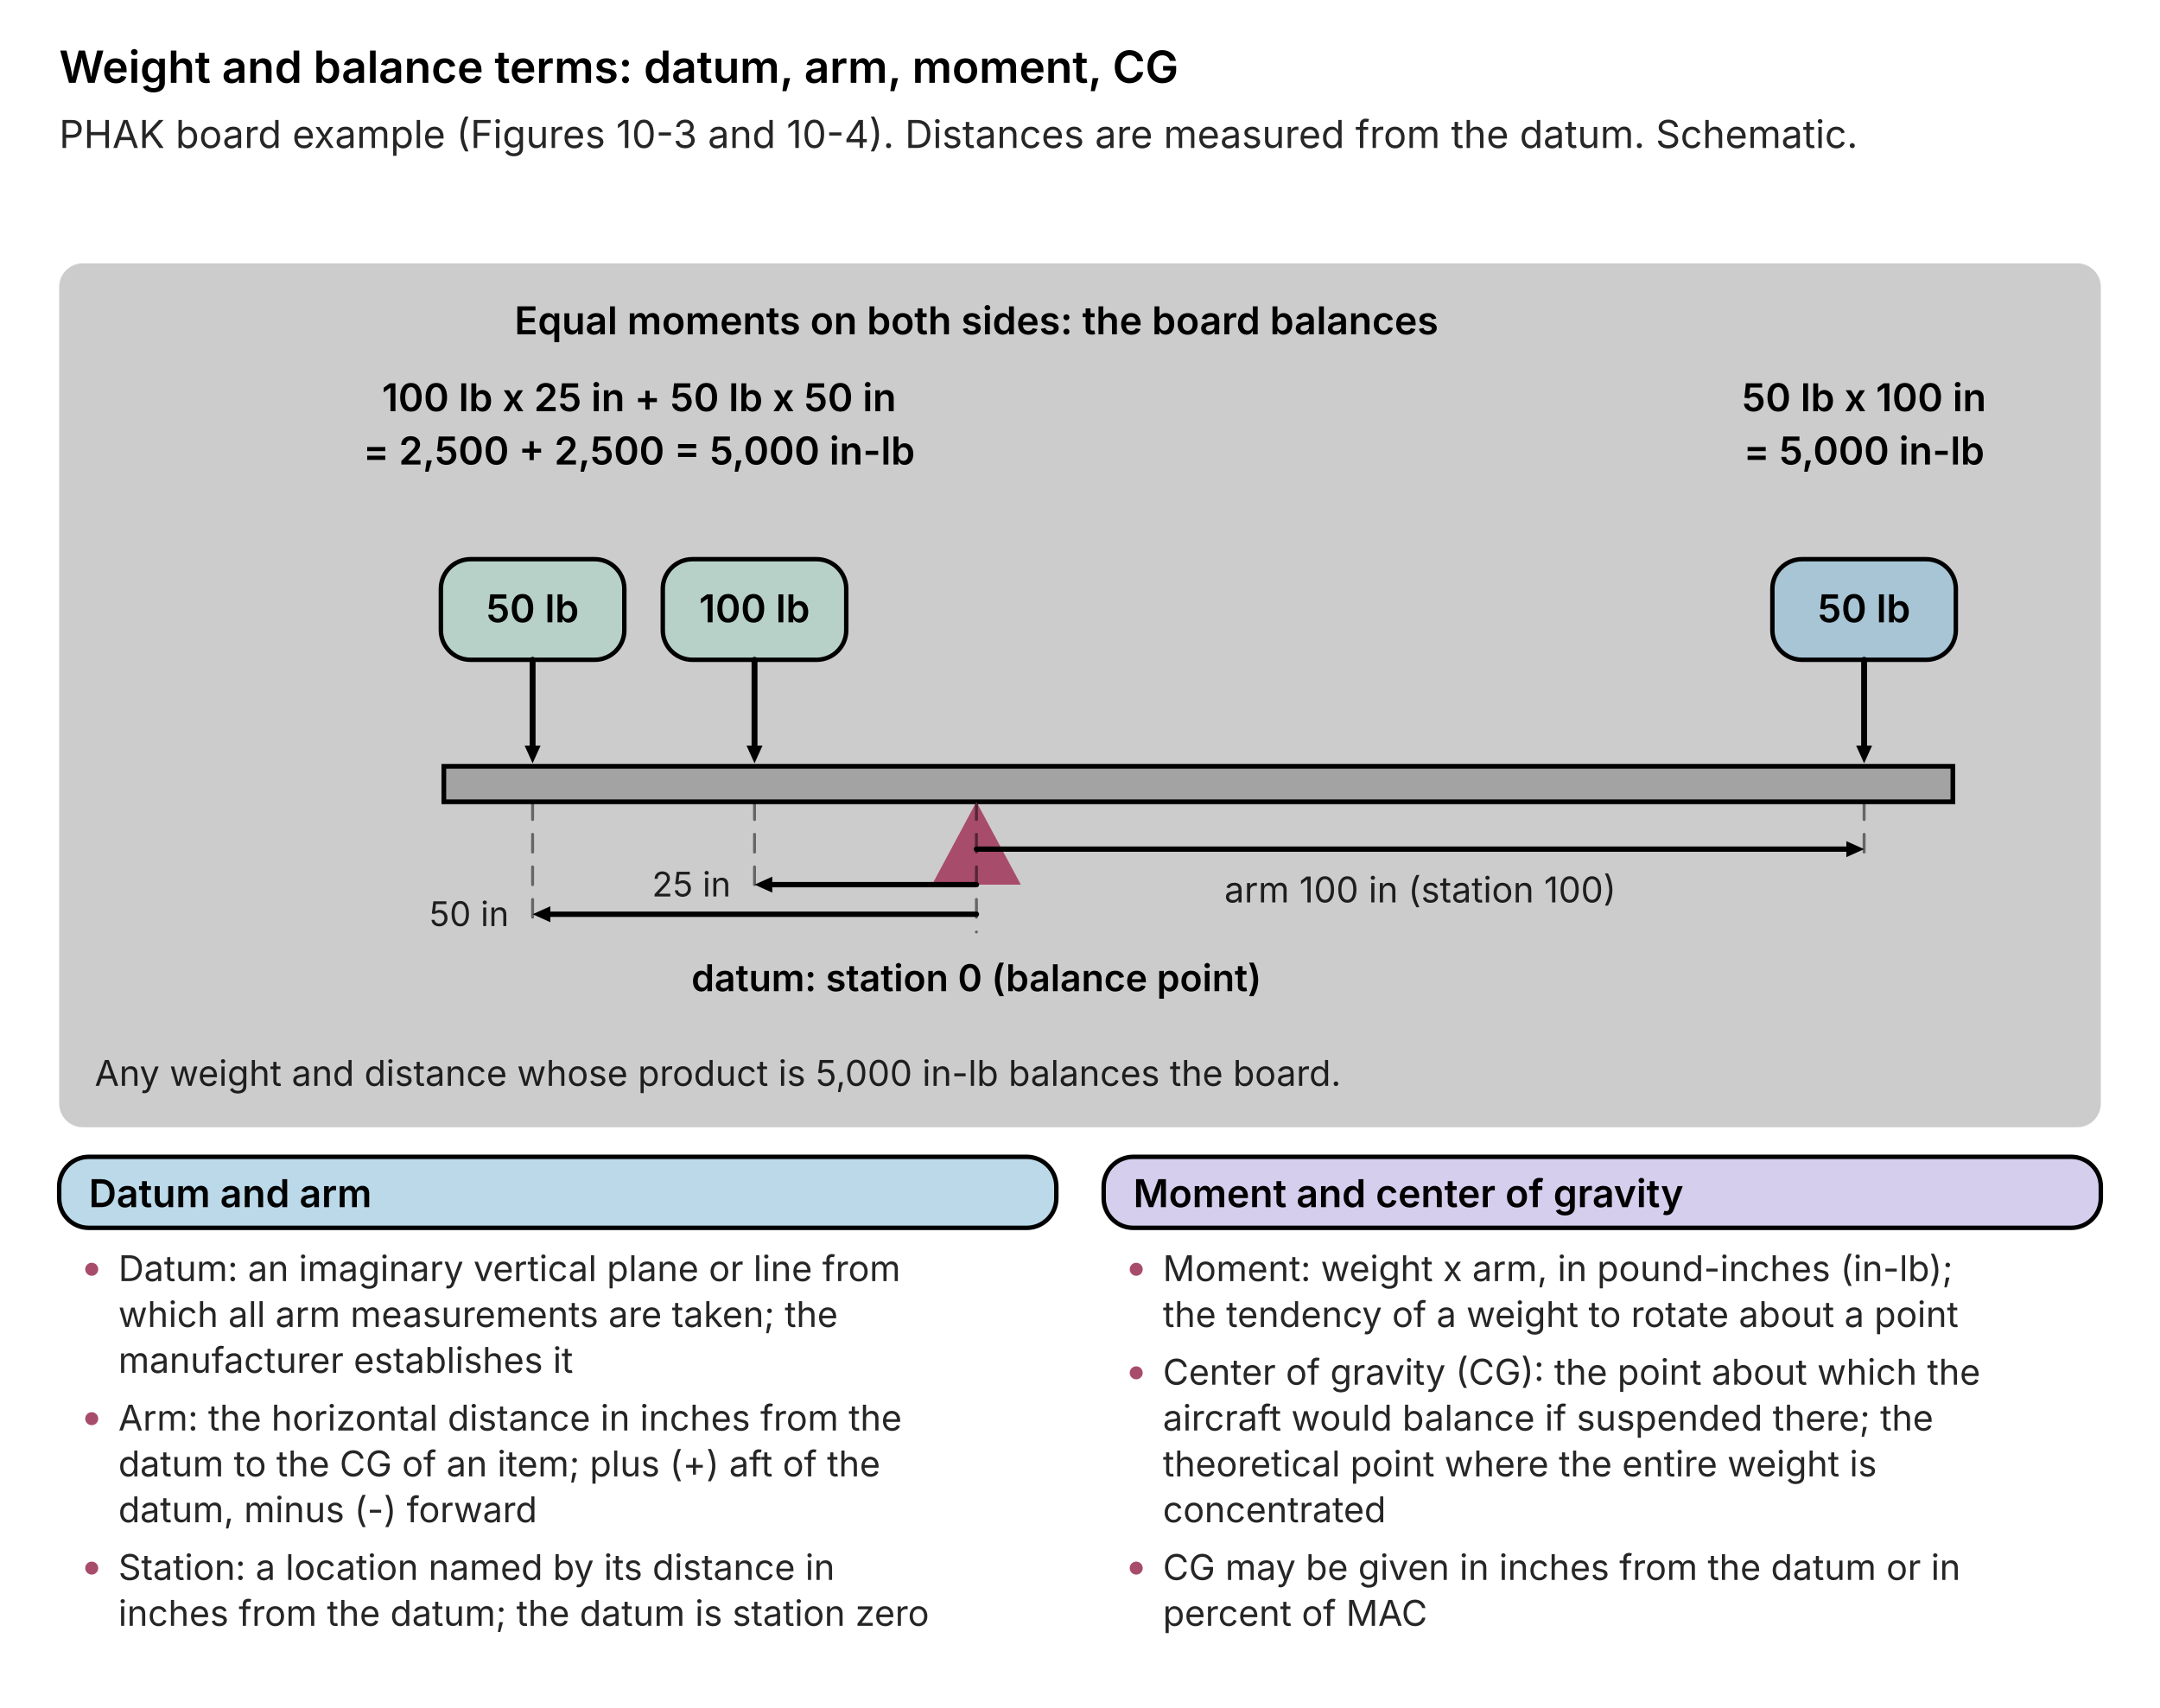
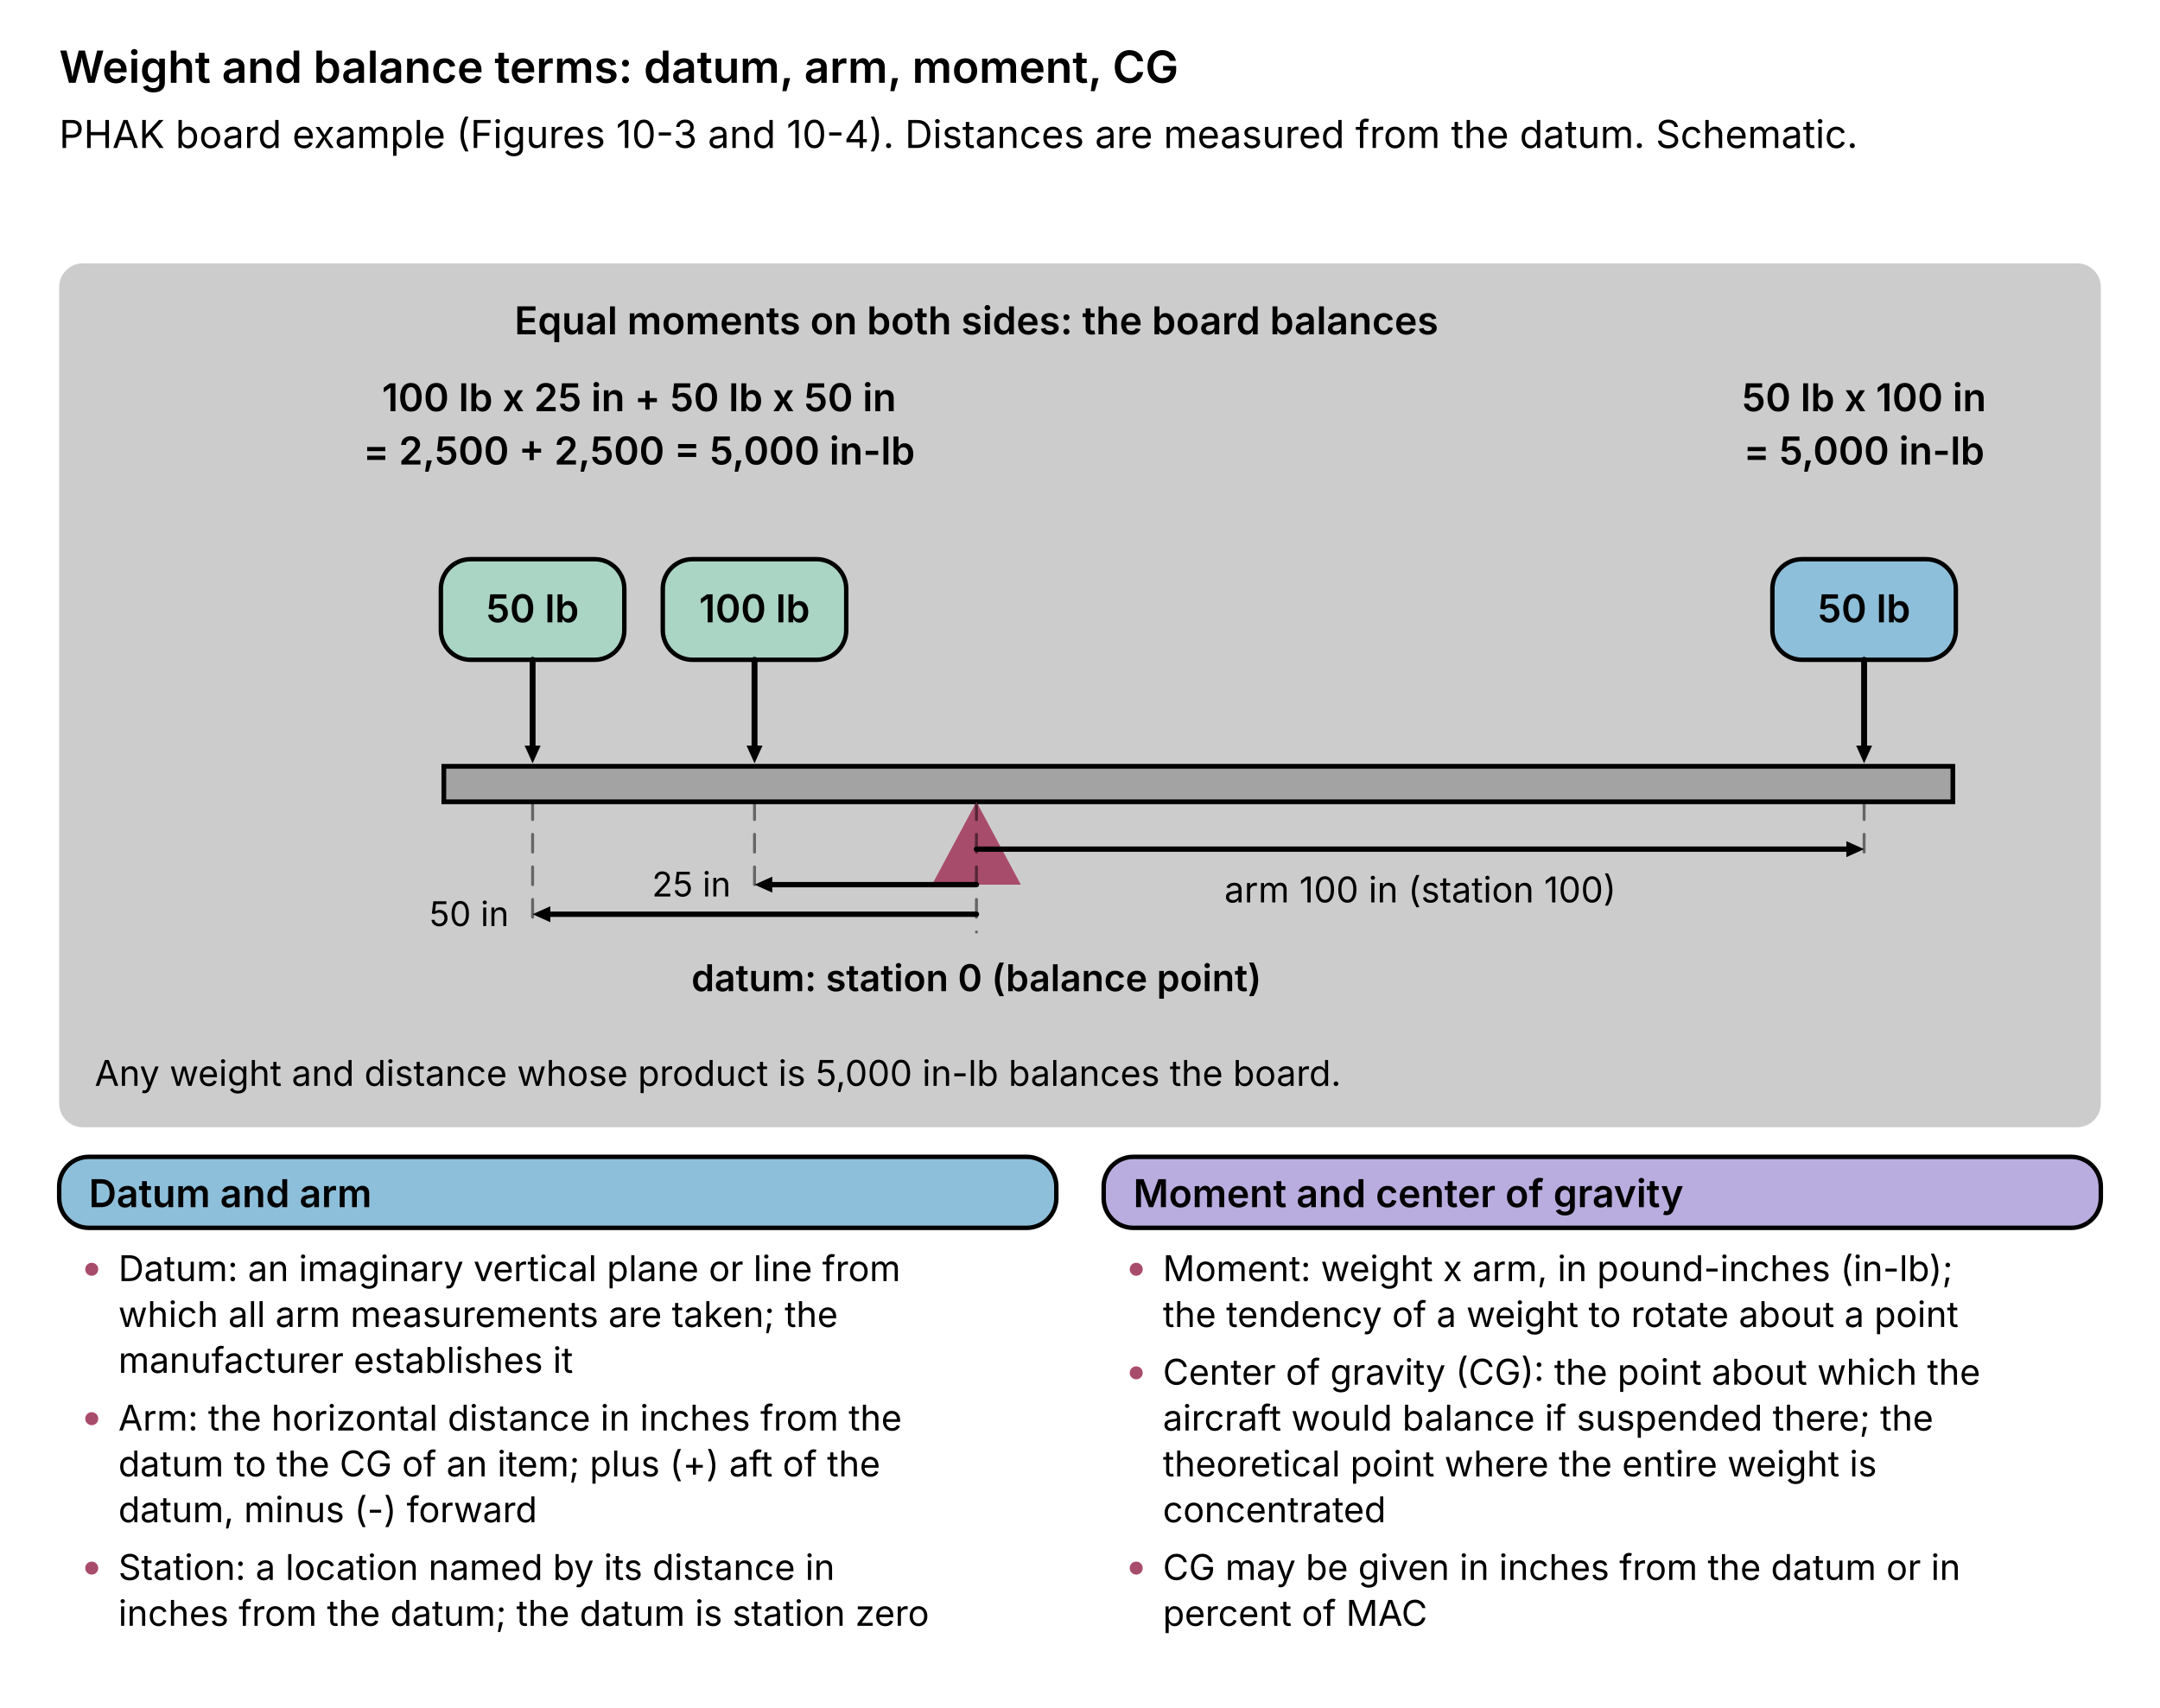
<svg xmlns="http://www.w3.org/2000/svg" viewBox="0 0 730 577" role="img" aria-labelledby="ti de">
-   <style>.t{fill:currentColor;font:600 22px system-ui,-apple-system,"Segoe UI",sans-serif}.s{fill:currentColor;font:400 19px system-ui,-apple-system,"Segoe UI",sans-serif;opacity:.85}.o{fill:none;stroke:currentColor;stroke-width:3;stroke-linejoin:round;stroke-linecap:round}.d{stroke-dasharray:10 8}.m{text-anchor:middle}.e{text-anchor:end}.sky{fill:var(--palette-sky,#8EBFDA);fill-opacity:.6}.lav{fill:var(--palette-lavender,#B9ADDF);fill-opacity:.6}.mint{fill:var(--palette-mint,#AAD4C4);fill-opacity:.6}.rose{fill:var(--palette-rose,#DFA7B8);fill-opacity:.6}.acc{stroke:var(--palette-berry,#A84C6B);fill:none;stroke-width:4;stroke-linecap:round}.ah{fill:var(--palette-berry,#A84C6B)}.cl{fill:currentColor;fill-opacity:.2}.dk{stroke:currentColor;fill:none;stroke-width:4;stroke-linecap:round}.dh{fill:currentColor}.q0{font-size:12px}.q1{font-size:13px}.q2{stroke:currentColor;stroke-width:1.5}.q3{stroke-width:2}.q4{stroke-width:1.8}.q5{stroke-width:1;opacity:0.5;stroke-dasharray:6 5}</style>
+   <style>.t{fill:currentColor;font:600 22px system-ui,-apple-system,"Segoe UI",sans-serif}.s{fill:currentColor;font:400 19px system-ui,-apple-system,"Segoe UI",sans-serif;opacity:var(--diagram-text-opacity,.85)}.o{fill:none;stroke:currentColor;stroke-width:3;stroke-linejoin:round;stroke-linecap:round}.d{stroke-dasharray:10 8}.m{text-anchor:middle}.e{text-anchor:end}.sky{fill:var(--palette-sky,#8EBFDA);fill-opacity:var(--diagram-fill-opacity,.6)}.lav{fill:var(--palette-lavender,#B9ADDF);fill-opacity:var(--diagram-fill-opacity,.6)}.mint{fill:var(--palette-mint,#AAD4C4);fill-opacity:var(--diagram-fill-opacity,.6)}.rose{fill:var(--palette-rose,#DFA7B8);fill-opacity:var(--diagram-fill-opacity,.6)}.acc{stroke:var(--palette-berry,#A84C6B);fill:none;stroke-width:4;stroke-linecap:round}.ah{fill:var(--palette-berry,#A84C6B)}.cl{fill:currentColor;fill-opacity:.2}.dk{stroke:currentColor;fill:none;stroke-width:4;stroke-linecap:round}.dh{fill:currentColor}.q0{font-size:12px}.q1{font-size:13px}.q2{stroke:currentColor;stroke-width:1.5}.q3{stroke-width:2}.q4{stroke-width:1.8}.q5{stroke-width:1;opacity:0.5;stroke-dasharray:6 5}</style>
  <text class="t" x="20" y="28" style="font-size:15px">Weight and balance terms: datum, arm, moment, CG</text>
  <text class="s q1" x="20" y="50">PHAK board example (Figures 10-3 and 10-4). Distances are measured from the datum. Schematic.</text>
  <rect class="cl" x="20" y="89" width="690" height="292" rx="8" />
  <rect class="cl" x="150" y="259" width="510" height="12" style="stroke:currentColor;stroke-width:1.6" />
  <path d="M330 271L315 299L345 299Z" class="ah" />
  <text class="t m" x="330" y="335" style="font-size:12.5px">datum: station 0 (balance point)</text>
  <rect x="599" y="189" width="62" height="34" rx="10" class="sky q2" />
  <text class="t m q1" x="630" y="210.33">50 lb</text>
  <path d="M630 223L630 252" class="dk q3" />
  <path d="M630 258L627.3 252L632.7 252Z" class="dh" style="" />
  <rect x="224" y="189" width="62" height="34" rx="10" class="mint q2" />
  <text class="t m q1" x="255" y="210.33">100 lb</text>
  <path d="M255 223L255 252" class="dk q3" />
  <path d="M255 258L252.3 252L257.7 252Z" class="dh" style="" />
  <rect x="149" y="189" width="62" height="34" rx="10" class="mint q2" />
  <text class="t m q1" x="180" y="210.33">50 lb</text>
  <path d="M180 223L180 252" class="dk q3" />
  <path d="M180 258L177.3 252L182.7 252Z" class="dh" style="" />
  <path d="M330 287L624 287" class="dk q4" />
  <path d="M630 287L624 289.7L624 284.3Z" class="dh" style="" />
  <text class="s m q0" x="480" y="305">arm 100 in (station 100)</text>
  <path d="M330 299L261 299" class="dk q4" />
  <path d="M255 299L261 296.3L261 301.7Z" class="dh" style="" />
  <text class="s e" x="247" y="303" style="font-size:11.5px">25 in</text>
  <path d="M330 309L186 309" class="dk q4" />
  <path d="M180 309L186 306.3L186 311.7Z" class="dh" style="" />
  <text class="s e" x="172" y="313" style="font-size:11.5px">50 in</text>
  <path d="M255 271L255 301" class="dk q5" />
  <path d="M330 271L330 315" class="dk q5" />
  <path d="M180 271L180 311" class="dk q5" />
  <path d="M630 271L630 289" class="dk q5" />
  <text class="t m q1" x="630" y="139">50 lb x 100 in</text>
  <text class="t m q1" x="630" y="157">= 5,000 in-lb</text>
  <text class="t m q1" x="216" y="139">100 lb x 25 in + 50 lb x 50 in</text>
  <text class="t m q1" x="216" y="157">= 2,500 + 2,500 = 5,000 in-lb</text>
  <text class="t m q1" x="330" y="113">Equal moments on both sides: the board balances</text>
  <text class="s q0" x="32" y="367">Any weight and distance whose product is 5,000 in-lb balances the board.</text>
  <rect x="20" y="391" width="337" height="24" rx="10" class="sky q2" />
  <text class="t q1" x="30" y="408">Datum and arm</text>
  <circle cx="31" cy="429" r="2.2" class="ah" />
  <text class="s q0" x="40" y="433">Datum: an imaginary vertical plane or line from</text>
  <text class="s q0" x="40" y="448.5">which all arm measurements are taken; the</text>
  <text class="s q0" x="40" y="464">manufacturer establishes it</text>
  <circle cx="31" cy="479.5" r="2.2" class="ah" />
  <text class="s q0" x="40" y="483.5">Arm: the horizontal distance in inches from the</text>
  <text class="s q0" x="40" y="499">datum to the CG of an item; plus (+) aft of the</text>
  <text class="s q0" x="40" y="514.5">datum, minus (-) forward</text>
  <circle cx="31" cy="530" r="2.2" class="ah" />
  <text class="s q0" x="40" y="534">Station: a location named by its distance in</text>
  <text class="s q0" x="40" y="549.5">inches from the datum; the datum is station zero</text>
  <rect x="373" y="391" width="337" height="24" rx="10" class="lav q2" />
  <text class="t q1" x="383" y="408">Moment and center of gravity</text>
  <circle cx="384" cy="429" r="2.2" class="ah" />
  <text class="s q0" x="393" y="433">Moment: weight x arm, in pound-inches (in-lb);</text>
  <text class="s q0" x="393" y="448.5">the tendency of a weight to rotate about a point</text>
  <circle cx="384" cy="464" r="2.2" class="ah" />
  <text class="s q0" x="393" y="468">Center of gravity (CG): the point about which the</text>
  <text class="s q0" x="393" y="483.5">aircraft would balance if suspended there; the</text>
  <text class="s q0" x="393" y="499">theoretical point where the entire weight is</text>
  <text class="s q0" x="393" y="514.5">concentrated</text>
  <circle cx="384" cy="530" r="2.2" class="ah" />
  <text class="s q0" x="393" y="534">CG may be given in inches from the datum or in</text>
  <text class="s q0" x="393" y="549.5">percent of MAC</text>
</svg>
